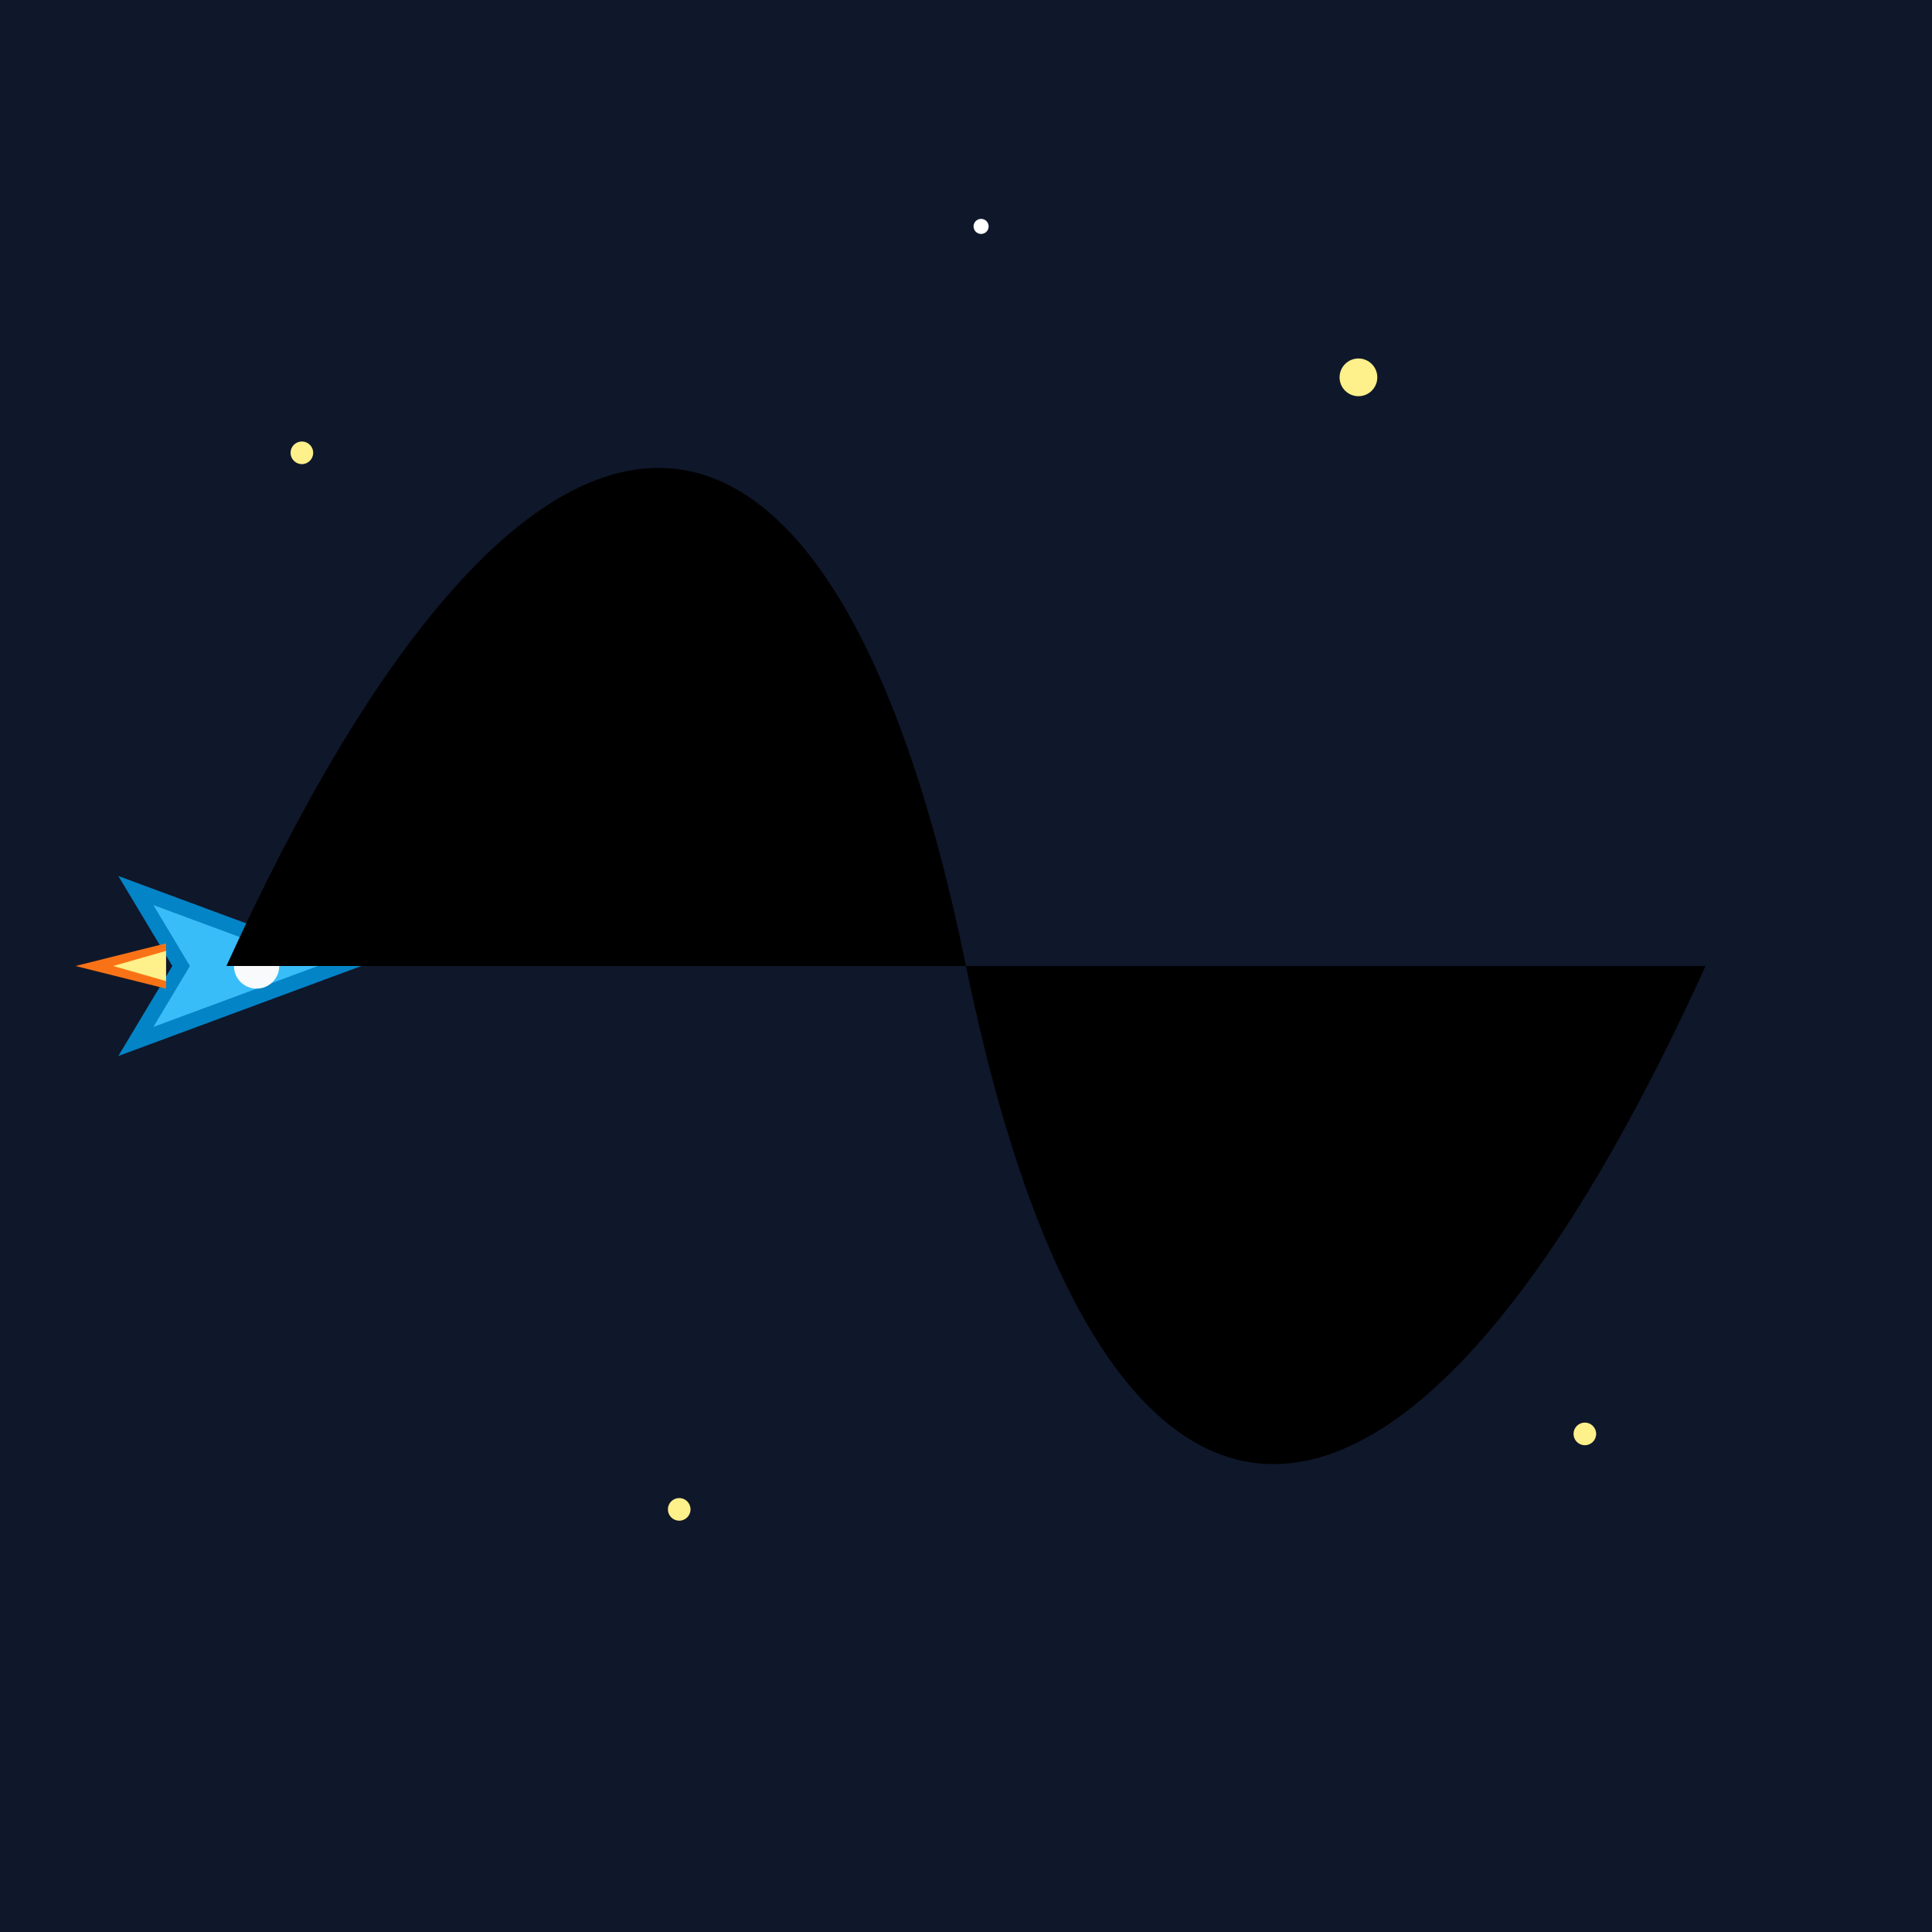
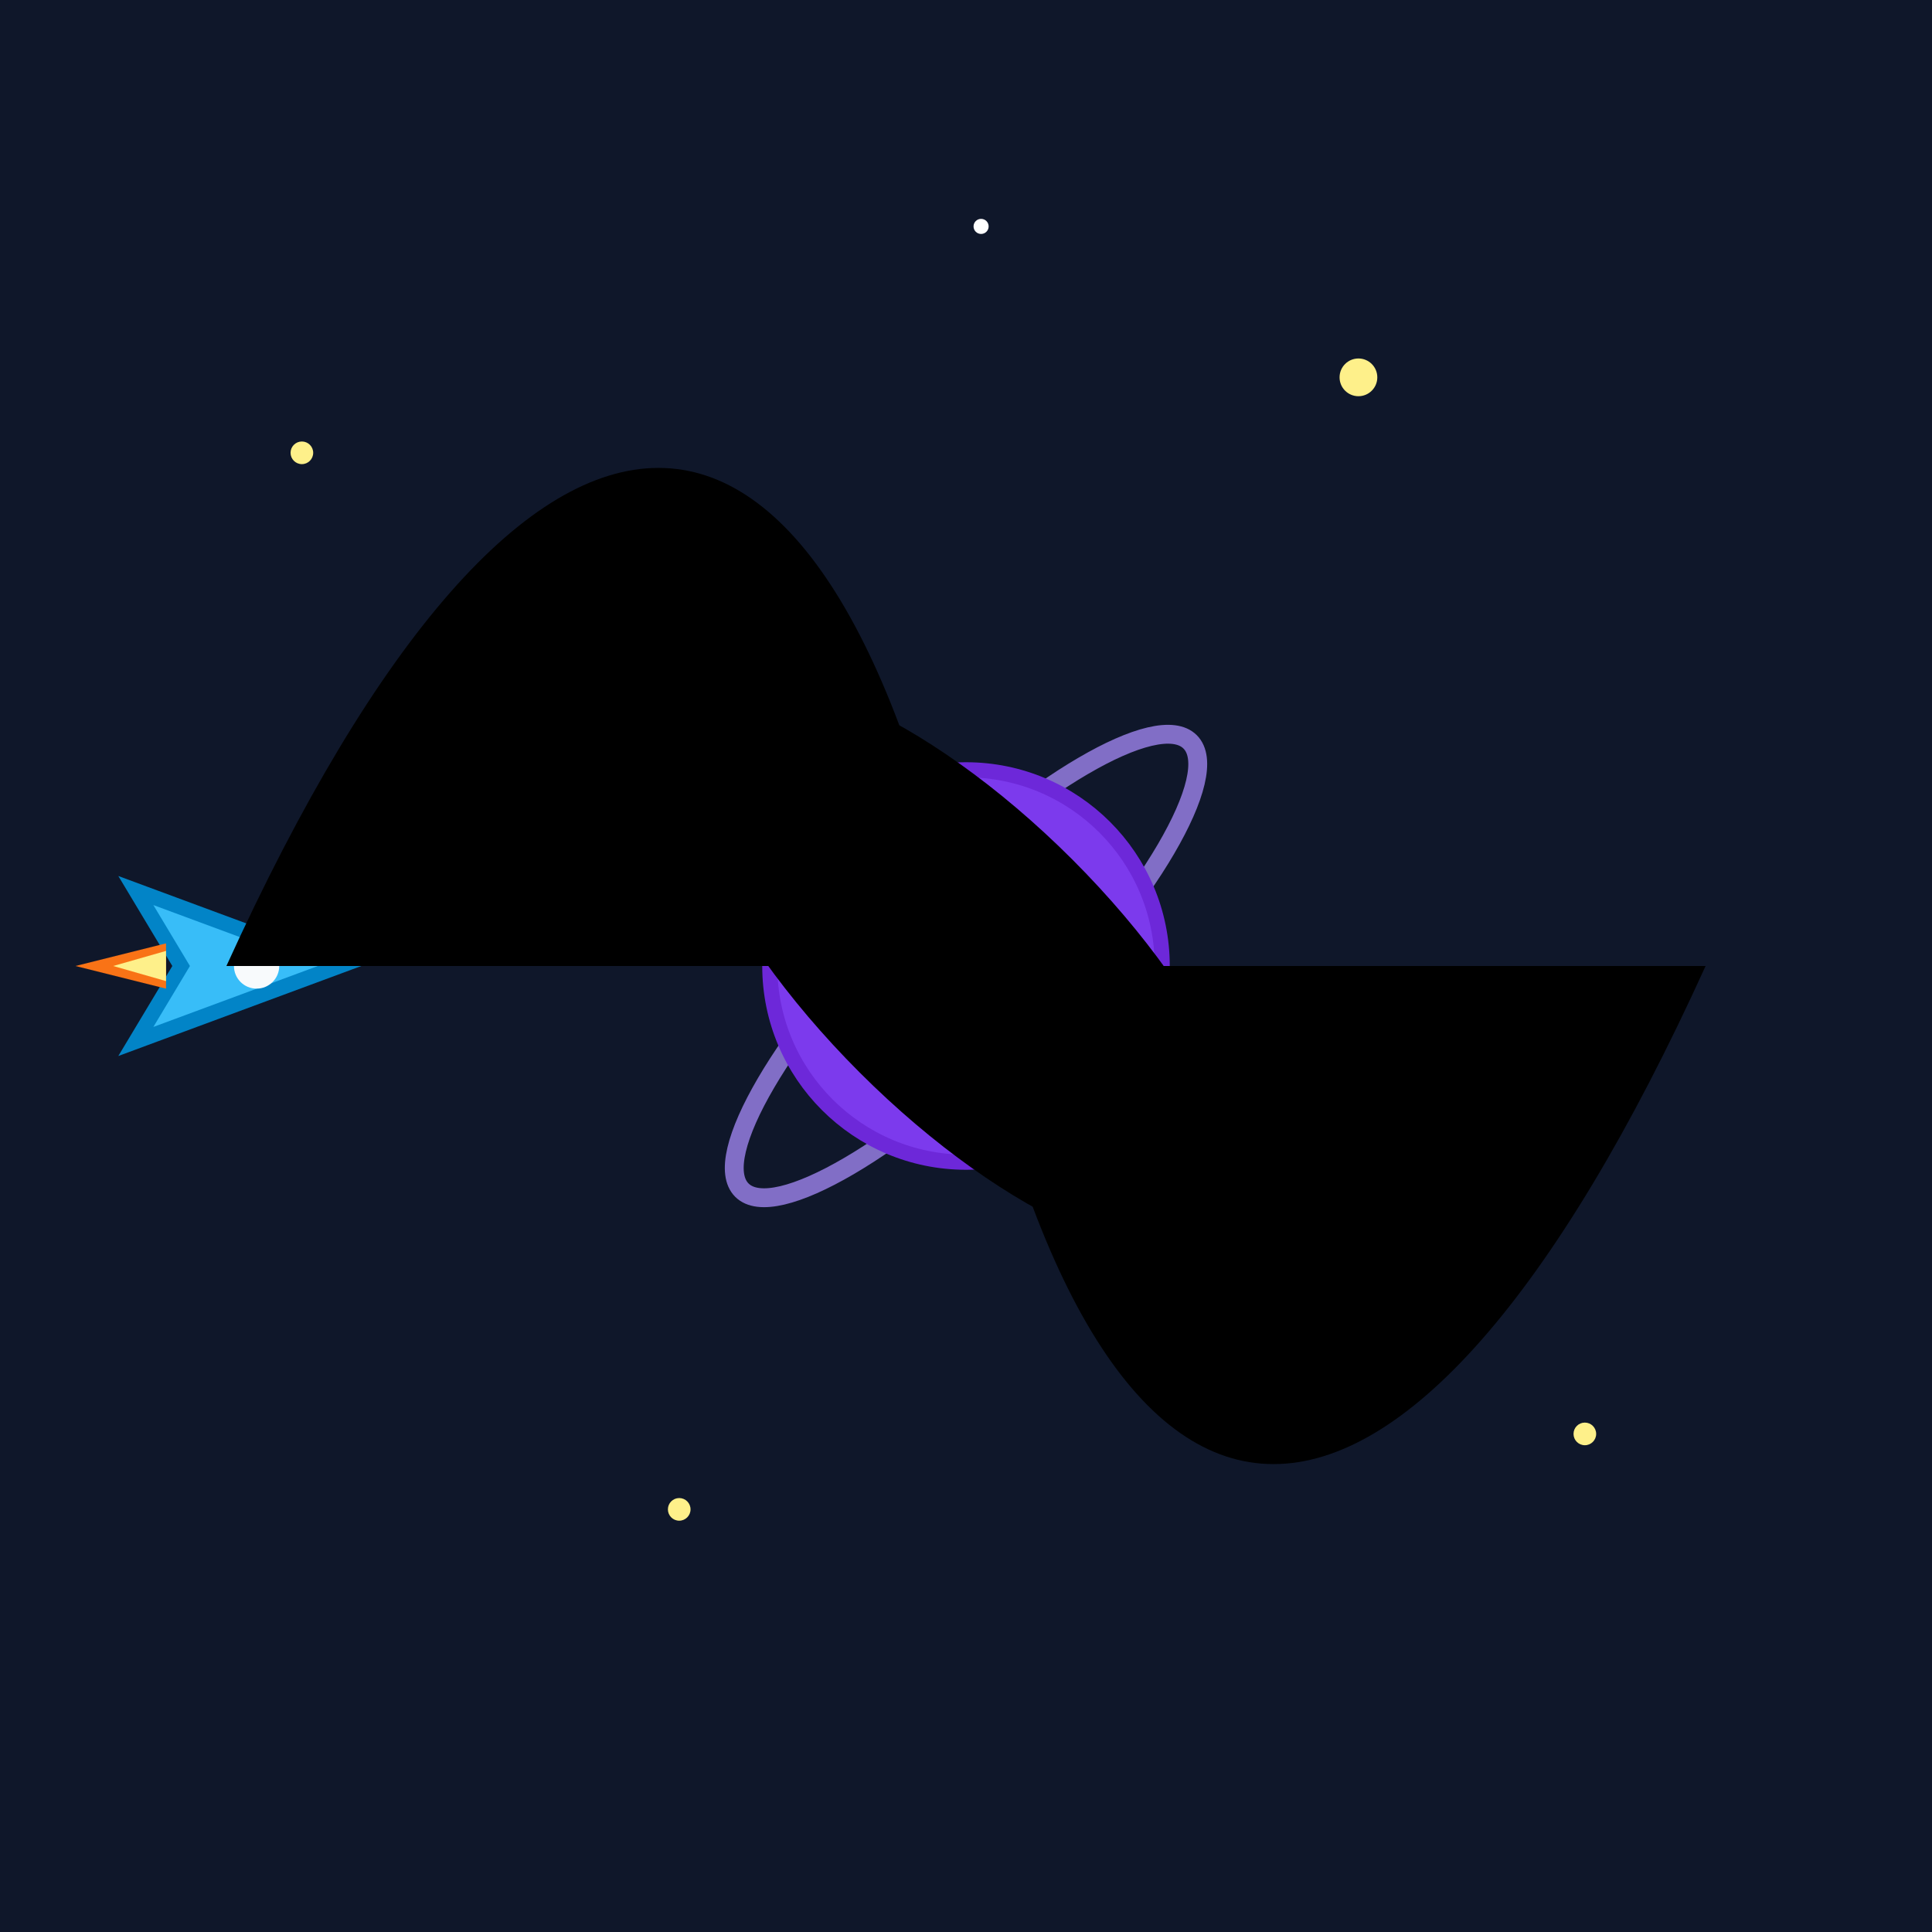
<svg xmlns="http://www.w3.org/2000/svg" width="256" height="256" viewBox="0 0 256 256" version="1.1" id="svg_complex_motion_demo">
  <rect width="256" height="256" fill="#0f172a" id="space_bg" />
  <g id="stars_twinkle">
    <circle cx="40" cy="60" r="1.5" fill="#fef08a" />
    <circle cx="210" cy="190" r="1.5" fill="#fef08a" />
    <circle cx="130" cy="30" r="1" fill="#ffffff" />
    <path id="twinkle_fade_down" d="M 0,0 L 0,0" />
    <path id="twinkle_fade_up" d="M 0,0 L 0,0" />
  </g>
  <g id="star_blink">
    <circle cx="180" cy="50" r="2.5" fill="#fef08a" />
    <path id="strobe_1" d="M 0,0 L 0,0" />
    <path id="strobe_2" d="M 0,0 L 0,0" />
    <path id="strobe_3" d="M 0,0 L 0,0" />
    <path id="strobe_4" d="M 0,0 L 0,0" />
    <path id="strobe_5" d="M 0,0 L 0,0" />
  </g>
  <g id="star_fade_blink">
    <circle cx="90" cy="200" r="1.5" fill="#fef08a" />
    <path id="fb_fade" d="M 0,0 L 0,0" />
    <path id="fb_hide_1" d="M 0,0 L 0,0" />
    <path id="fb_hide_2" d="M 0,0 L 0,0" />
    <path id="fb_hide_3" d="M 0,0 L 0,0" />
  </g>
+   <g id="group_planet">
+     <ellipse cx="128" cy="128" rx="42" ry="11" fill="none" stroke="#a78bfa" stroke-width="2.5" transform="rotate(-45 128 128)" opacity="0.75" />
+     <circle cx="128" cy="128" r="26" fill="#7c3aed" stroke="#6d28d9" stroke-width="2" />
+     <circle cx="121" cy="121" r="19" fill="#8b5cf6" opacity="0.65" />
+     <circle cx="117" cy="116" r="4.5" fill="#c4b5fd" opacity="0.85" />
+   </g>
+   <g id="group_moon">
+     <circle cx="92.6" cy="92.6" r="5" fill="#f1f5f9" stroke="#94a3b8" stroke-width="1.2" />
+     <circle cx="91.5" cy="91.5" r="1.4" fill="#cbd5e1" />
+     <path id="moon_orbit_path" d="M 92.6,92.6 C 100.4,84.8 122.6,94.4 142.1,113.9 C 161.6,133.4 171.2,155.6 163.4,163.4 C 155.6,171.2 133.4,161.6 113.9,142.1 C 94.4,122.6 84.8,100.4 92.6,92.6" />
+     <path id="moon_depth_back" d="M 0,0 L 0,0" />
+     <path id="moon_depth_front" d="M 0,0 L 0,0" />
+     <path id="moon_scale_p1" d="M 0,0 L 0,0" />
+     <path id="moon_scale_p2" d="M 0,0 L 0,0" />
+     <path id="moon_scale_p3" d="M 0,0 L 0,0" />
+     <path id="moon_scale_p4" d="M 0,0 L 0,0" />
+   </g>
  <g id="group_shuttle">
    <polygon points="45,128 18,118 24,128 18,138" fill="#38bdf8" stroke="#0284c7" stroke-width="2" />
    <g id="engine_trail">
      <polygon points="22,125 10,128 22,131" fill="#f97316" />
      <polygon points="22,126 15,128 22,130" fill="#fef08a" />
      <path id="flame_p1_up" d="M 0,0 L 0,0" />
      <path id="flame_p1_fade_up" d="M 0,0 L 0,0" />
      <path id="flame_p1_down" d="M 0,0 L 0,0" />
      <path id="flame_p1_fade_down" d="M 0,0 L 0,0" />
      <path id="flame_p2_up" d="M 0,0 L 0,0" />
      <path id="flame_p2_fade_up" d="M 0,0 L 0,0" />
      <path id="flame_p2_down" d="M 0,0 L 0,0" />
      <path id="flame_p2_fade_down" d="M 0,0 L 0,0" />
    </g>
    <circle cx="34" cy="128" r="3" fill="#f8fafc" />
    <path id="flight_path" d="M 30,128 C 70,40 110,40 128,128 C 146,216 186,216 226,128" />
    <path id="barrel_roll" d="M 0,0 L 0,0" />
    <path id="zoom_scale" d="M 0,0 L 0,0" />
  </g>
</svg>
